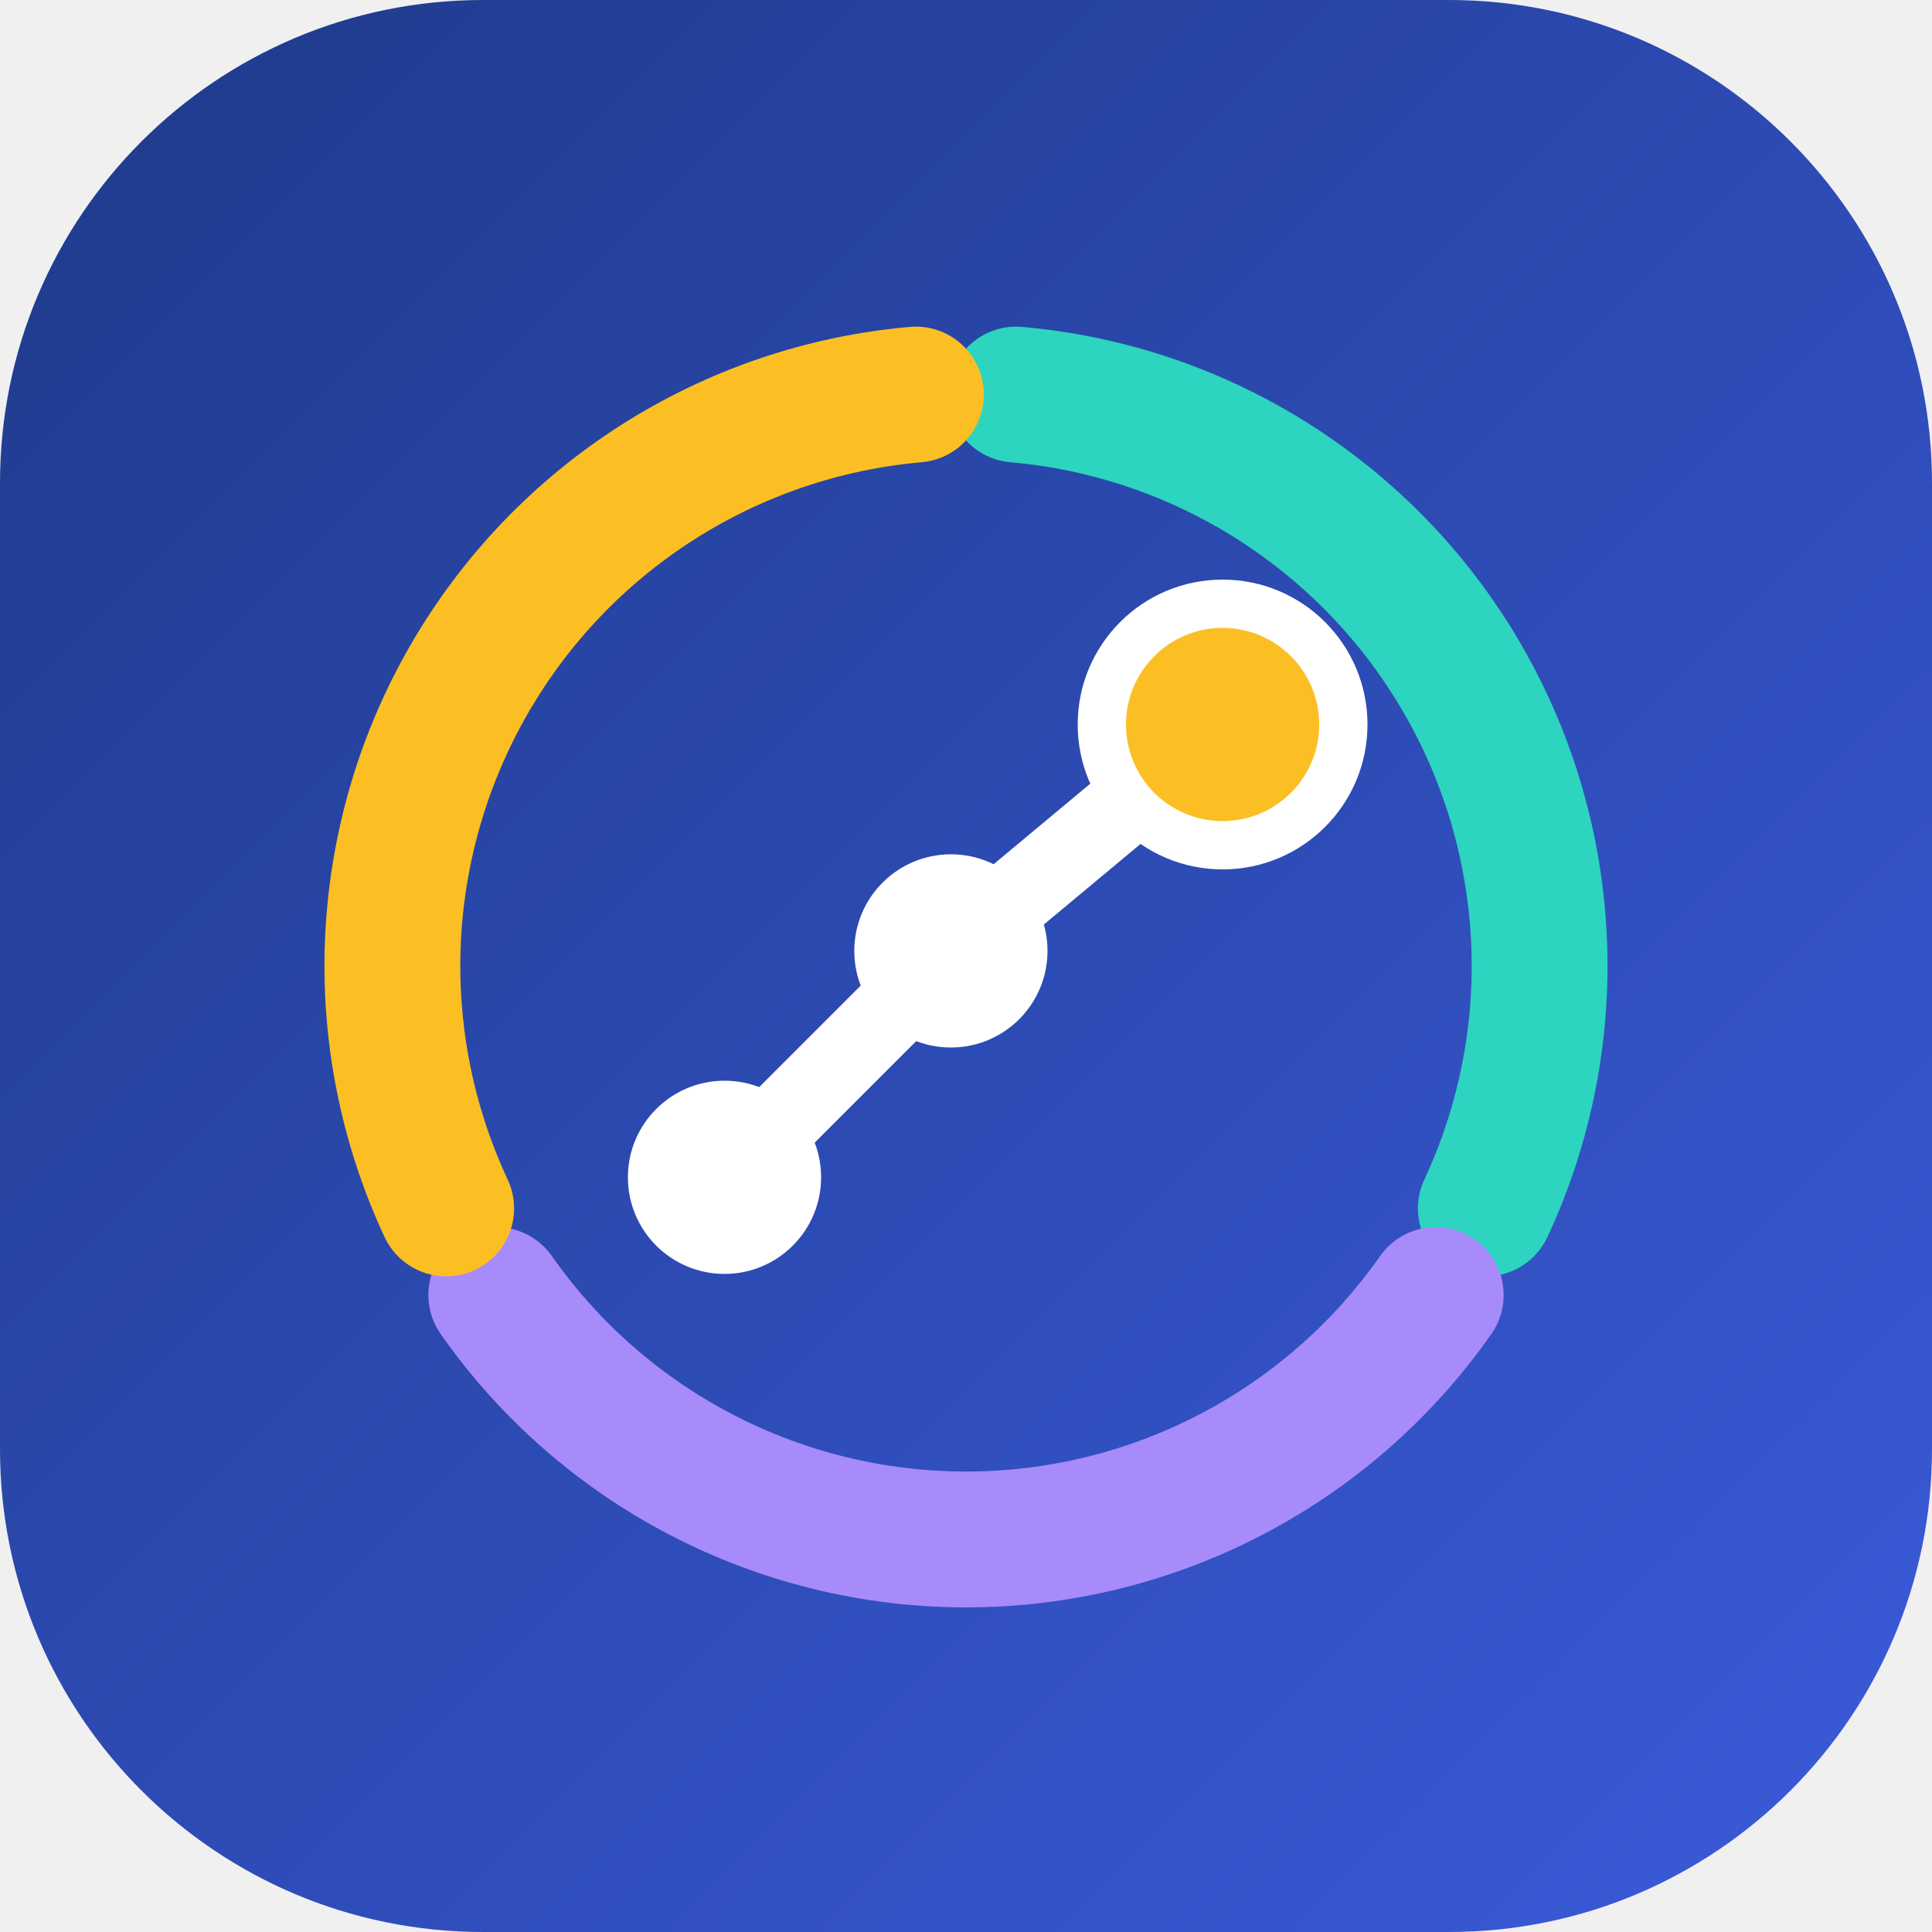
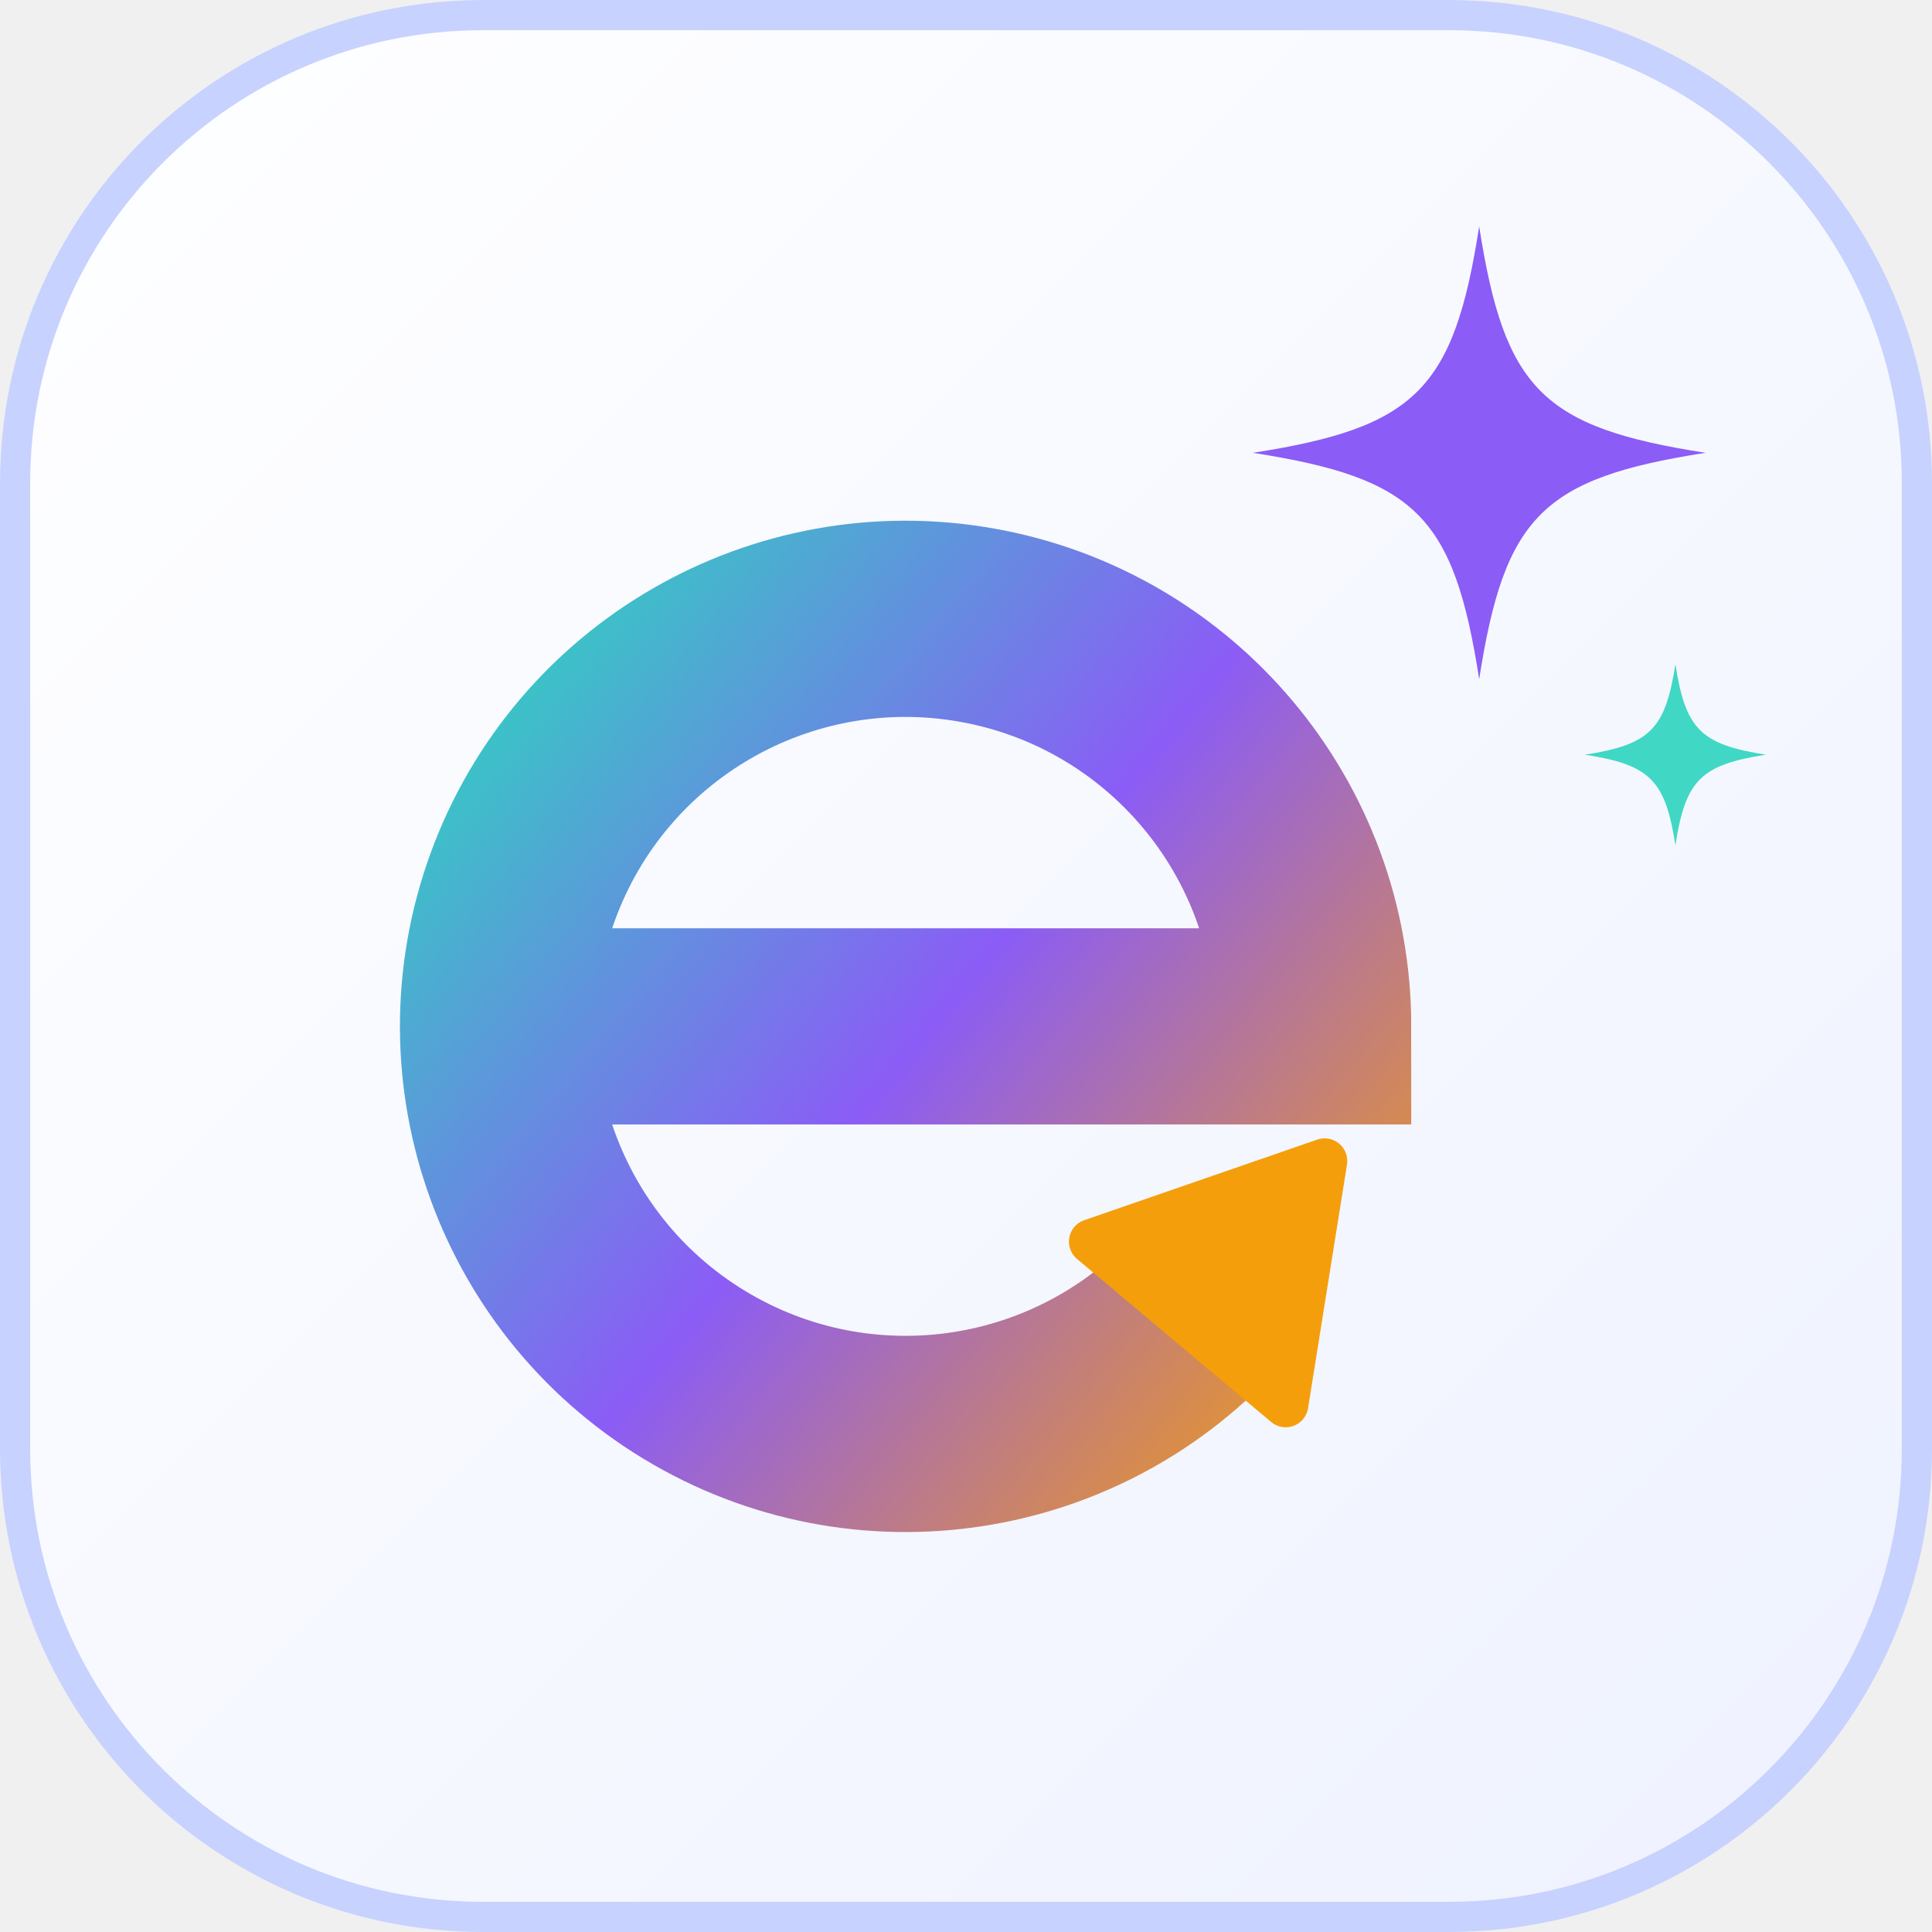
<svg xmlns="http://www.w3.org/2000/svg" viewBox="0 0 64 64">
  <defs>
    <linearGradient id="z" x1="0" y1="0" x2="1" y2="1">
-       <stop offset="0" stop-color="#1e3a8a" />
-       <stop offset="1" stop-color="#3b5bdb" />
+       <stop offset="0" stop-color="#ffffff" />
+       <stop offset="1" stop-color="#eef2ff" />
+     </linearGradient>
+     <linearGradient id="c" gradientUnits="userSpaceOnUse" x1="14" y1="22" x2="46" y2="48">
+       <stop offset="0" stop-color="#2dd4bf" />
+       <stop offset=".5" stop-color="#8b5cf6" />
+       <stop offset="1" stop-color="#f59e0b" />
    </linearGradient>
  </defs>
  <rect width="64" height="64" rx="16" fill="url(#z)" />
-   <g fill="none" stroke-width="4.5" stroke-linecap="round">
-     <path d="M33.66 13.07A19 19 0 0 1 49.22 40.03" stroke="#2dd4bf" />
-     <path d="M47.56 42.90A19 19 0 0 1 16.44 42.90" stroke="#a78bfa" />
-     <path d="M14.78 40.03A19 19 0 0 1 30.34 13.07" stroke="#fbbf24" />
-   </g>
-   <path d="M24 39 L31.5 31.5 L40.5 24" fill="none" stroke="#fff" stroke-width="2.6" stroke-linecap="round" stroke-linejoin="round" />
-   <circle cx="24" cy="39" r="3.2" fill="#fff" />
-   <circle cx="31.5" cy="31.5" r="3.2" fill="#fff" />
-   <circle cx="40.5" cy="24" r="4" fill="#fbbf24" stroke="#fff" stroke-width="1.6" />
+   <rect x=".5" y=".5" width="63" height="63" rx="15.5" fill="none" stroke="#c7d2fe" />
+   <path d="M16.5 34 H43.5 A13.5 13.5 0 1 0 40.34 42.68" fill="none" stroke="url(#c)" stroke-width="6.5" stroke-linecap="round" />
+   <path d="M43.88 38.46 L42.59 46.53 L36.16 41.13Z" fill="#f59e0b" stroke="#f59e0b" stroke-width="1.5" stroke-linejoin="round" />
+   <path d="M49 7.5 C49.84 12.9 51.1 14.16 56.5 15 C51.1 15.84 49.84 17.1 49 22.5 C48.16 17.1 46.9 15.84 41.5 15 C46.9 14.16 48.16 12.9 49 7.5Z" fill="#8b5cf6" />
+   <path d="M55.5 22 C55.836 24.16 56.34 24.664 58.5 25 C56.34 25.336 55.836 25.84 55.5 28 C55.164 25.84 54.66 25.336 52.5 25 C54.66 24.664 55.164 24.16 55.5 22Z" fill="#2dd4bf" opacity=".9" />
</svg>
